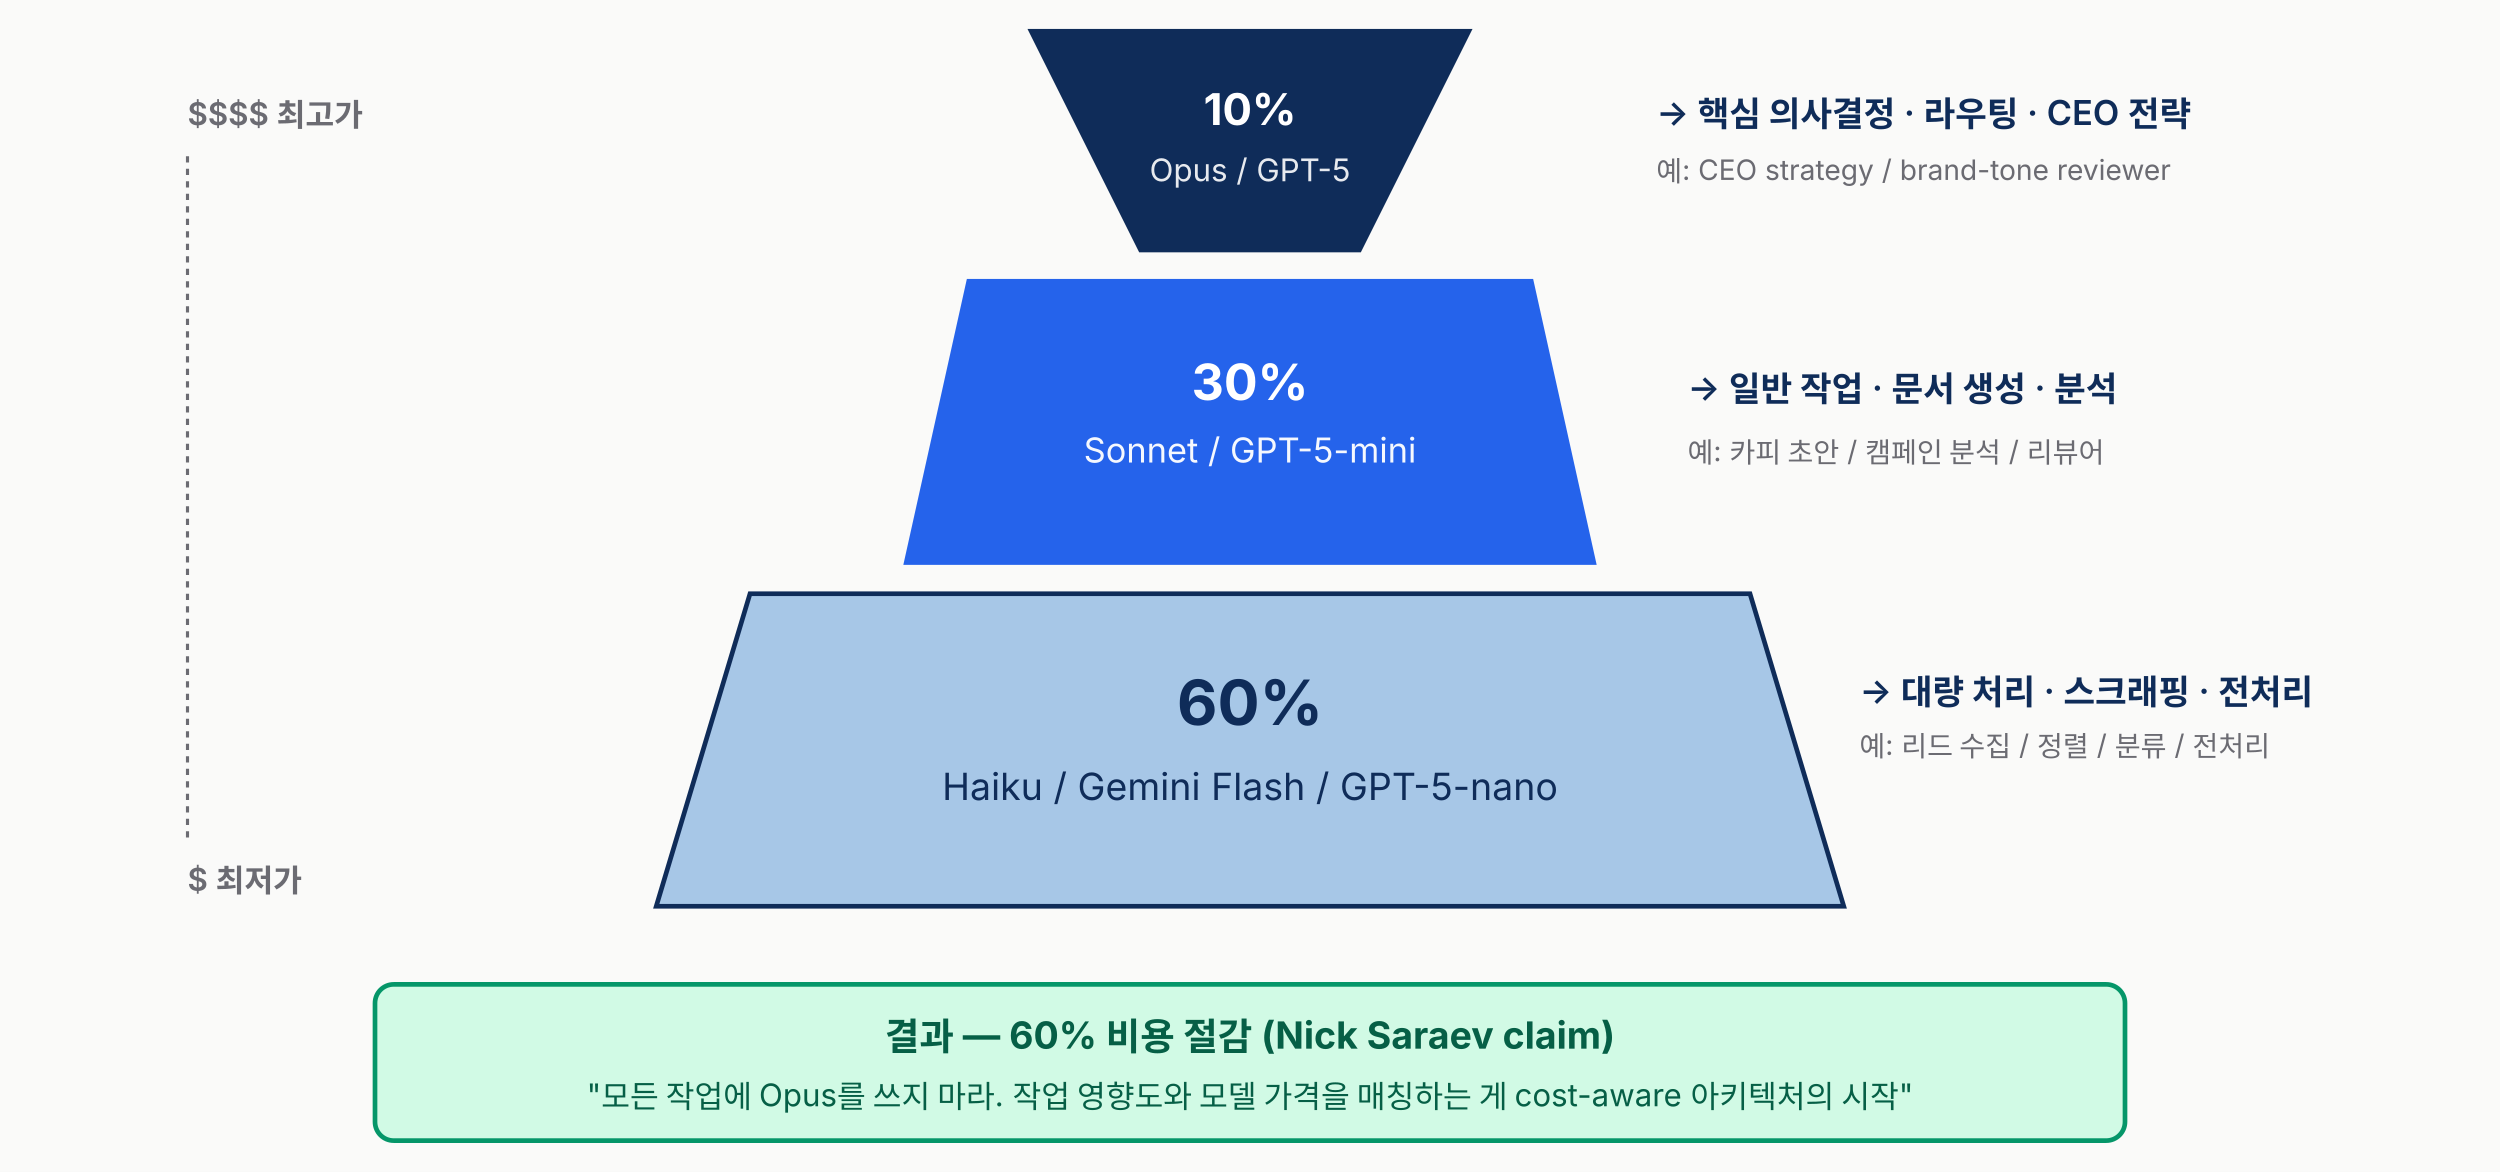
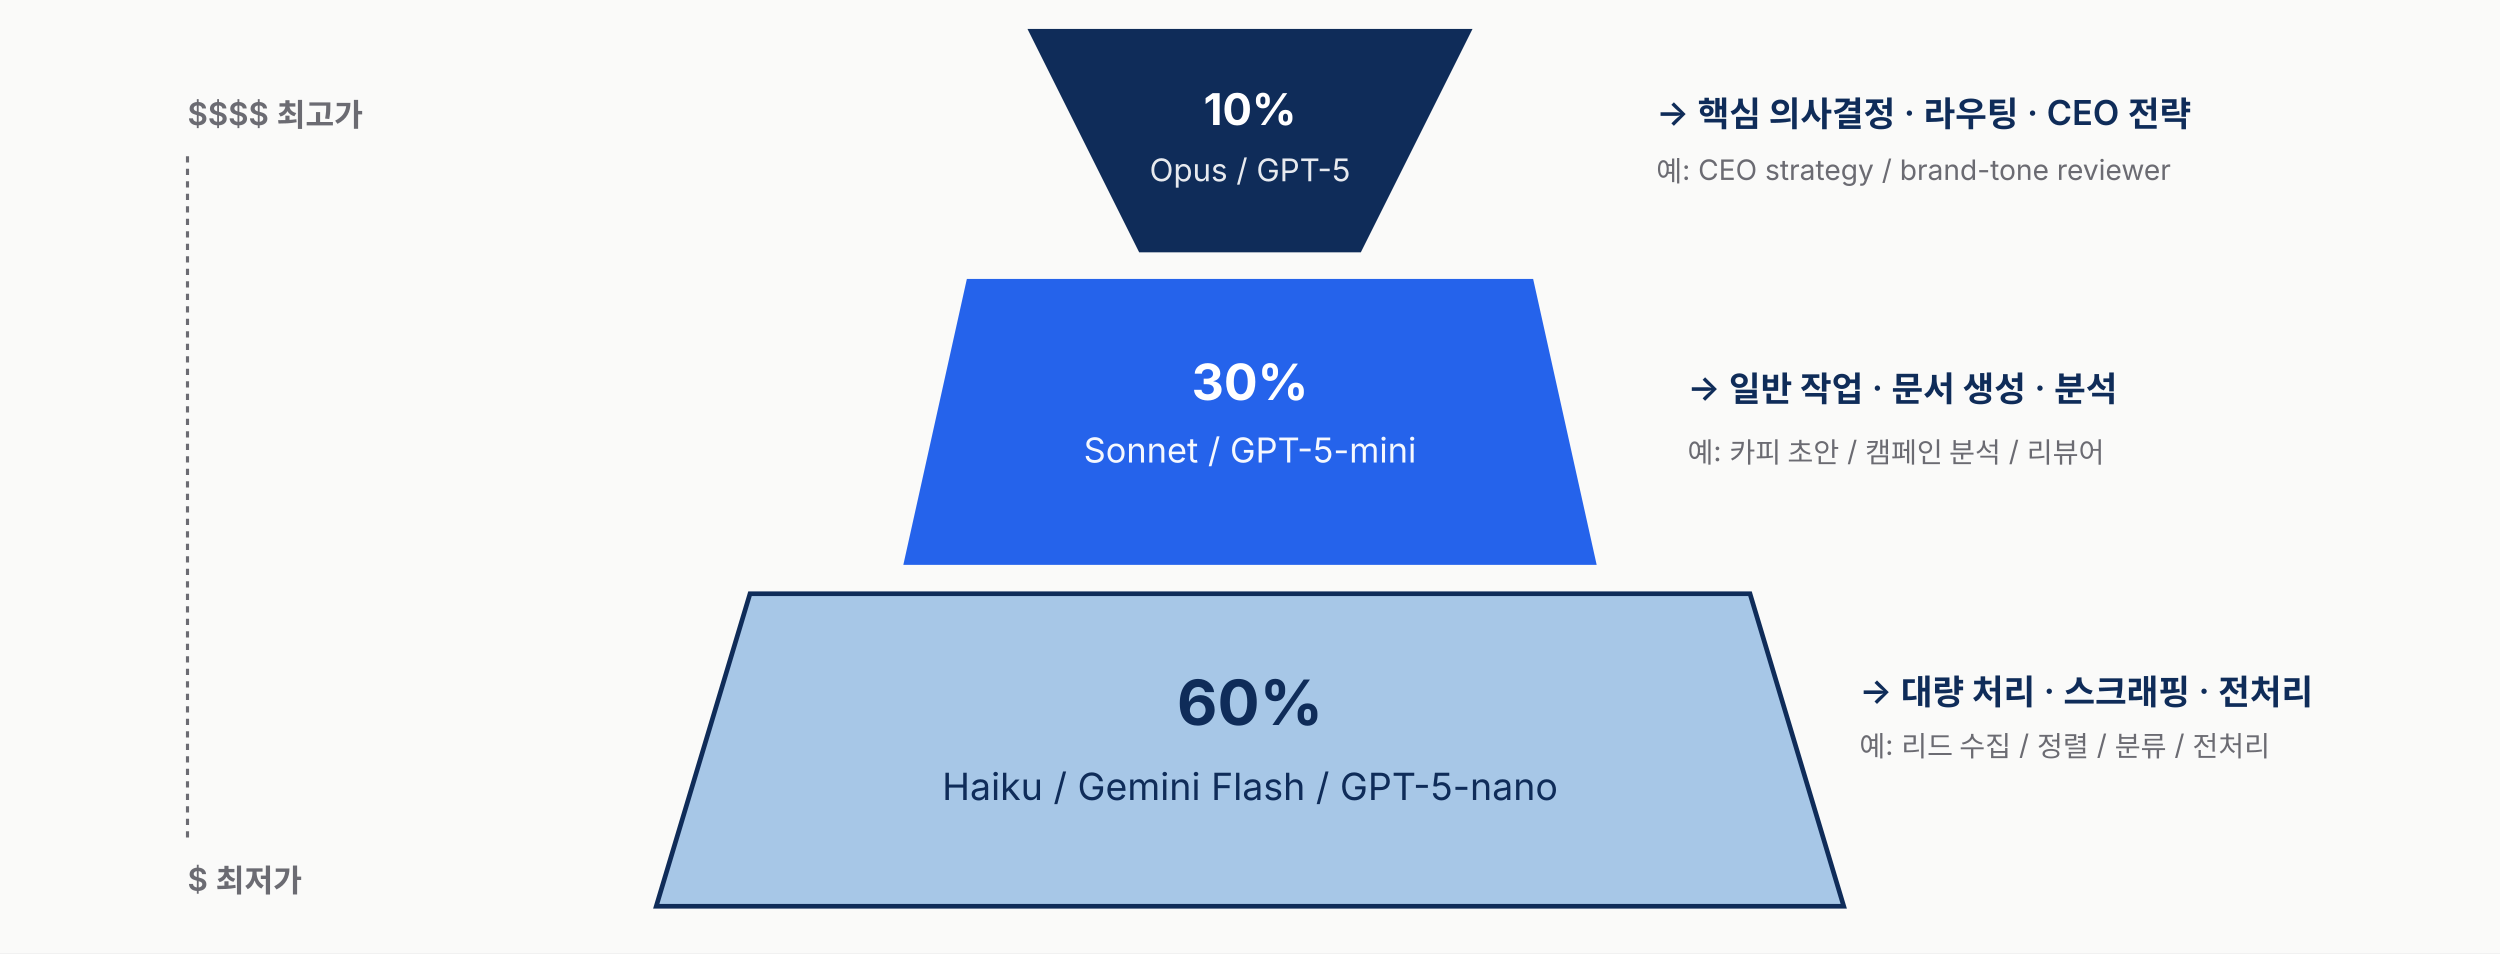
- <svg xmlns="http://www.w3.org/2000/svg" viewBox="0 80 800 375" font-family="-apple-system, 'Segoe UI', 'Noto Sans KR', sans-serif">
-   <rect x="0" y="80" width="800" height="375" fill="#FAFAF9" />
+ <svg xmlns="http://www.w3.org/2000/svg" viewBox="0 80 800 305" font-family="-apple-system, 'Segoe UI', 'Noto Sans KR', sans-serif">
+   <rect x="0" y="80" width="800" height="305" fill="#FAFAF9" />
  <polygon points="330,90 470,90 435,160 365,160" fill="#0F2C59" stroke="#0F2C59" stroke-width="1.5" />
  <text x="400" y="120" font-size="14" font-weight="700" text-anchor="middle" fill="#FFFFFF">10%</text>
  <text x="400" y="138" font-size="10" text-anchor="middle" fill="#FFFFFF" opacity="0.9">Opus / GPT-5</text>
  <text x="530" y="120" font-size="11" font-weight="600" fill="#0F2C59">→ 핵심 의사결정 · 라우팅 · CEO 전략</text>
  <text x="530" y="138" font-size="9" fill="#6B6B72">예: CEO strategy / brand-tone reviewer</text>
  <polygon points="310,170 490,170 510,260 290,260" fill="#2563EB" stroke="#2563EB" stroke-width="1.5" />
  <text x="400" y="208" font-size="16" font-weight="700" text-anchor="middle" fill="#FFFFFF">30%</text>
  <text x="400" y="228" font-size="11" text-anchor="middle" fill="#FFFFFF" opacity="0.95">Sonnet / GPT-5-mini</text>
  <text x="540" y="208" font-size="11" font-weight="600" fill="#0F2C59">→ 일반 작업 · 문서 생성 · 분석</text>
  <text x="540" y="228" font-size="9" fill="#6B6B72">예: 카피 초안 / 캠페인 분석 / 리뷰어</text>
  <polygon points="240,270 560,270 590,370 210,370" fill="#A7C7E7" stroke="#0F2C59" stroke-width="1.5" />
  <text x="400" y="312" font-size="20" font-weight="700" text-anchor="middle" fill="#0F2C59">60%</text>
  <text x="400" y="336" font-size="12" text-anchor="middle" fill="#0F2C59">Haiku / Gemini Flash / GPT-5-nano</text>
  <text x="595" y="305" font-size="11" font-weight="600" fill="#0F2C59">→ 대량 처리 · 스크래핑 · 전처리</text>
  <text x="595" y="322" font-size="9" fill="#6B6B72">예: 리드 수집 / 정렬 / 분류 / 전처리</text>
  <g>
    <text x="60" y="120" font-size="10" font-weight="600" fill="#6B6B72">$$$$ 최고가</text>
    <line x1="60" y1="130" x2="60" y2="350" stroke="#6B6B72" stroke-width="1" stroke-dasharray="2 2" />
    <text x="60" y="365" font-size="10" font-weight="600" fill="#6B6B72">$ 최저가</text>
  </g>
-   <g>
-     <rect x="120" y="395" width="560" height="50" rx="6" fill="#D1FAE5" stroke="#059669" stroke-width="1.5" />
-     <text x="400" y="416" font-size="12" font-weight="700" text-anchor="middle" fill="#065F46">결과 — 60% 비용 절감 (Nick Saraev claim)</text>
-     <text x="400" y="434" font-size="10" text-anchor="middle" fill="#065F46">"모든 작업에 Opus를 쓰지 마라. 작업 영향도와 모델 가격을 매칭하는 게 cost-aware 아키텍처의 시작"</text>
-   </g>
</svg>
